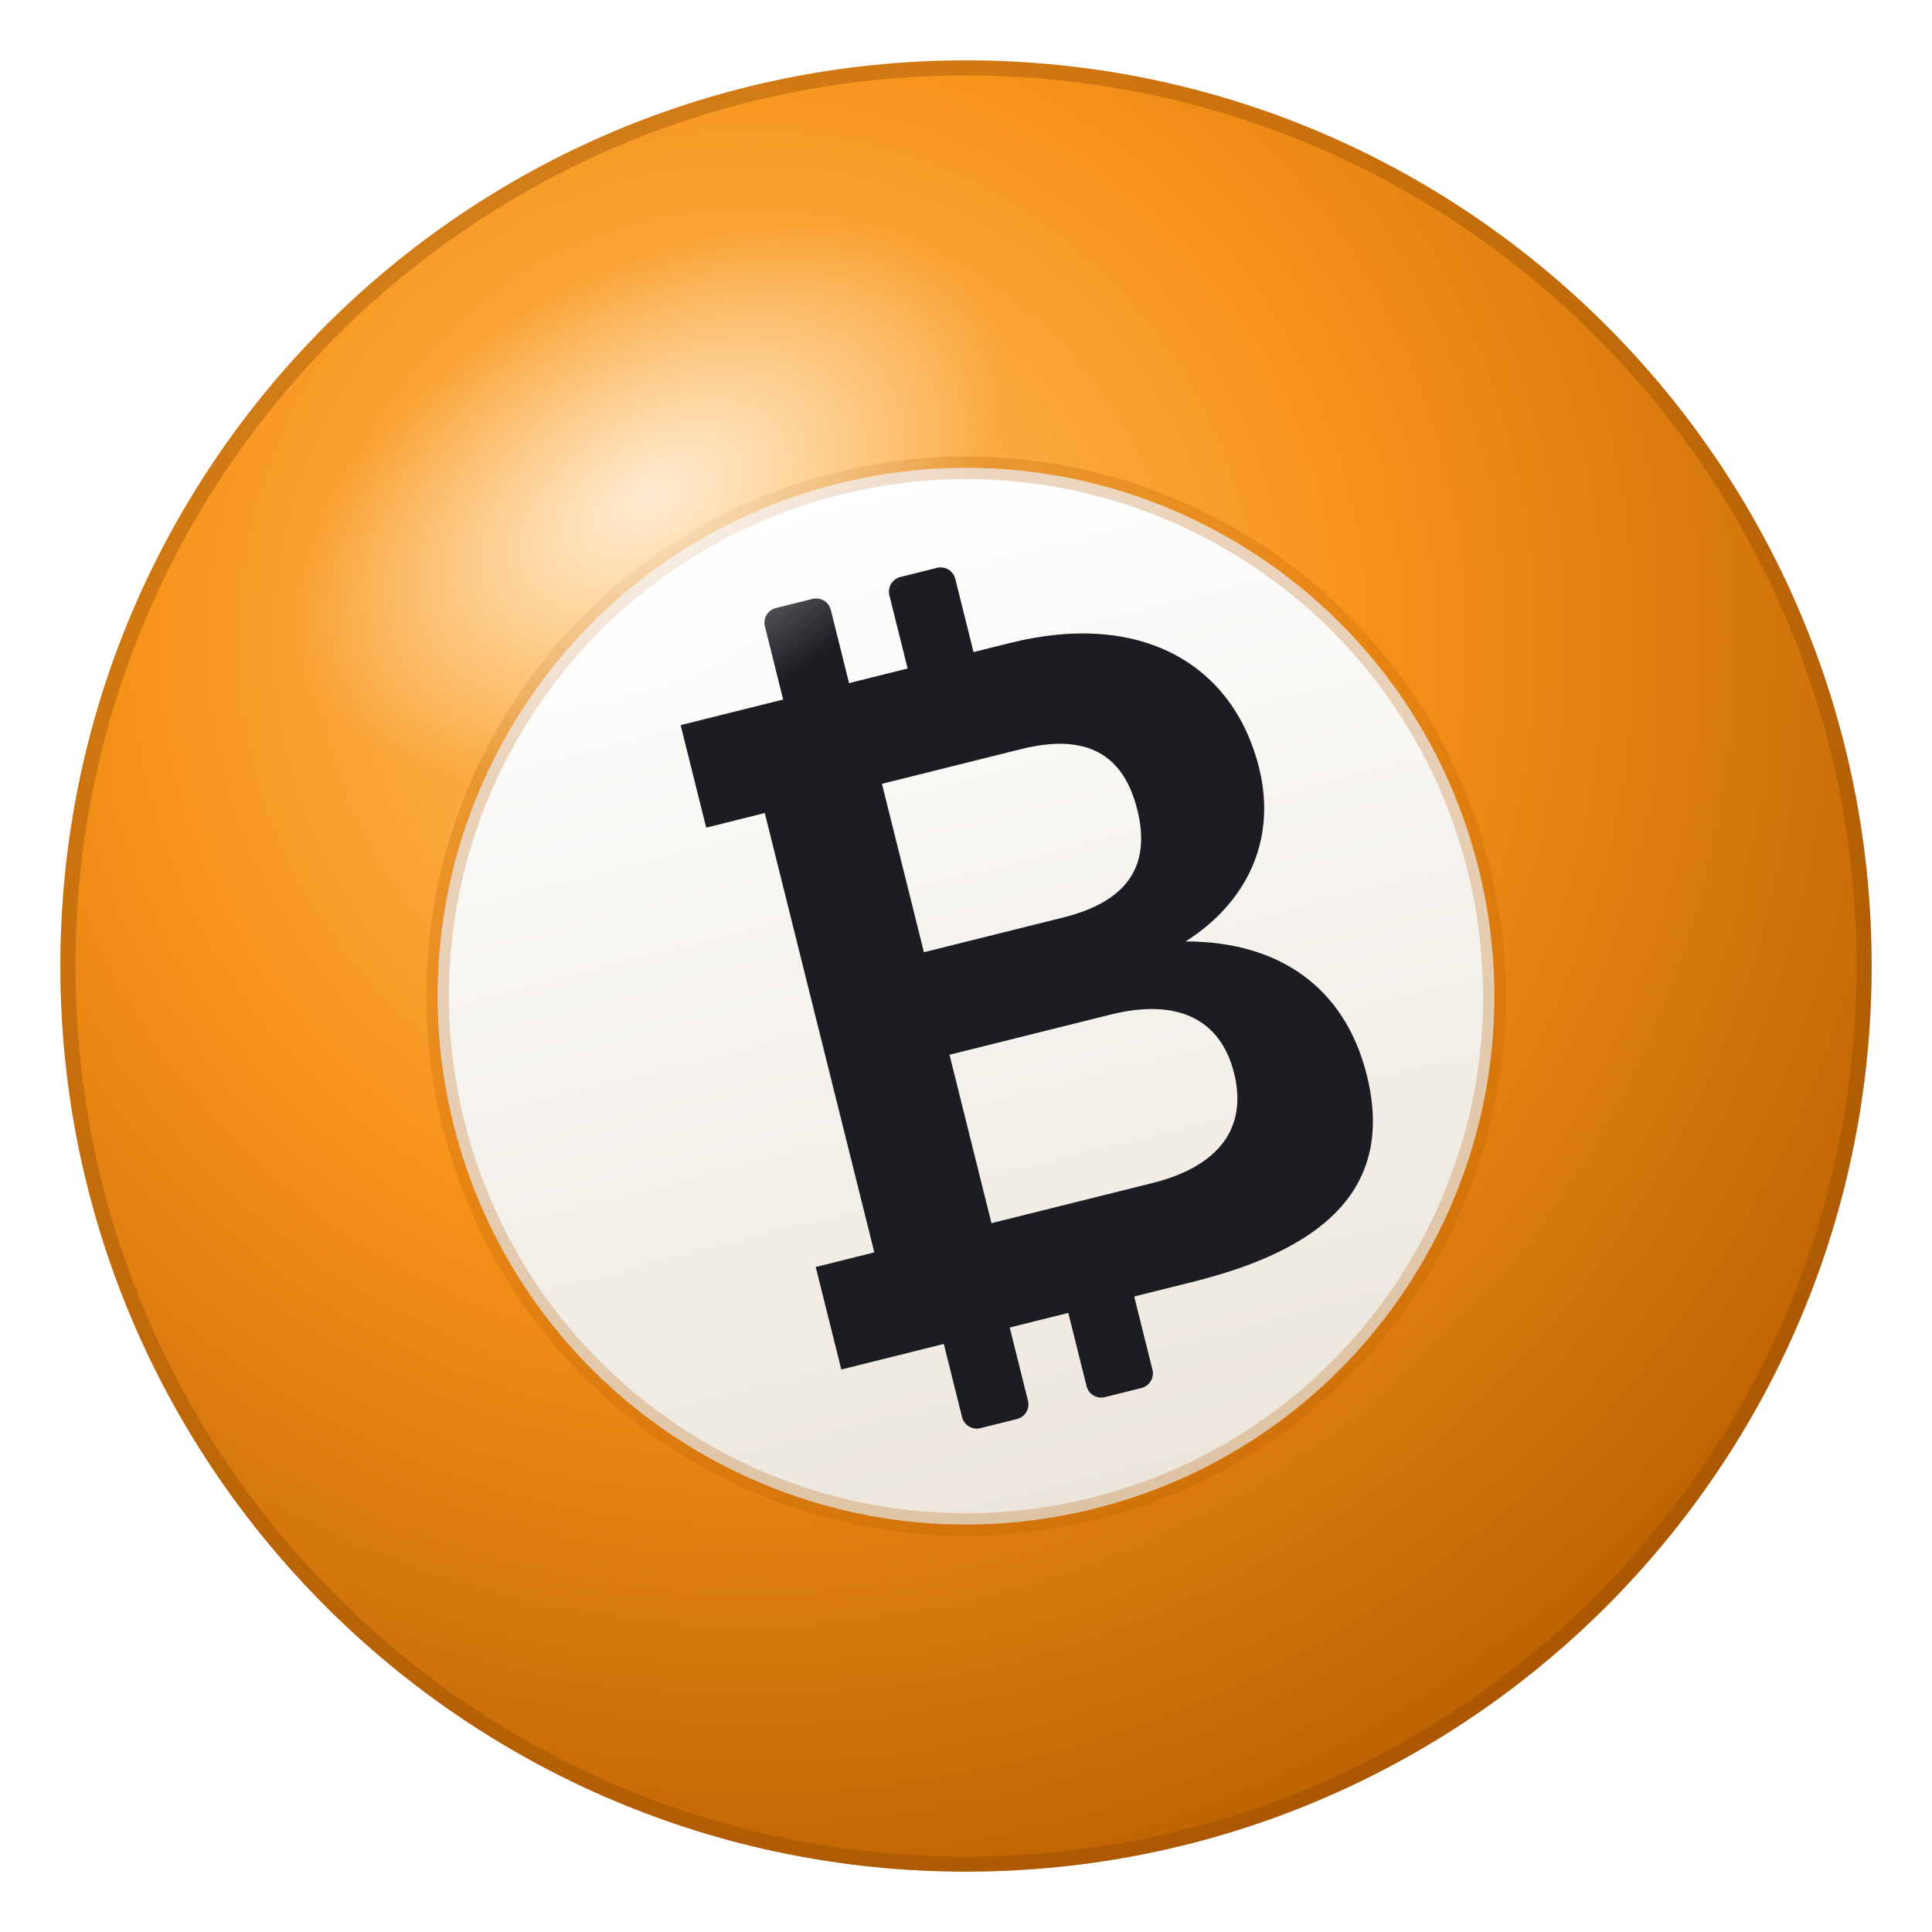
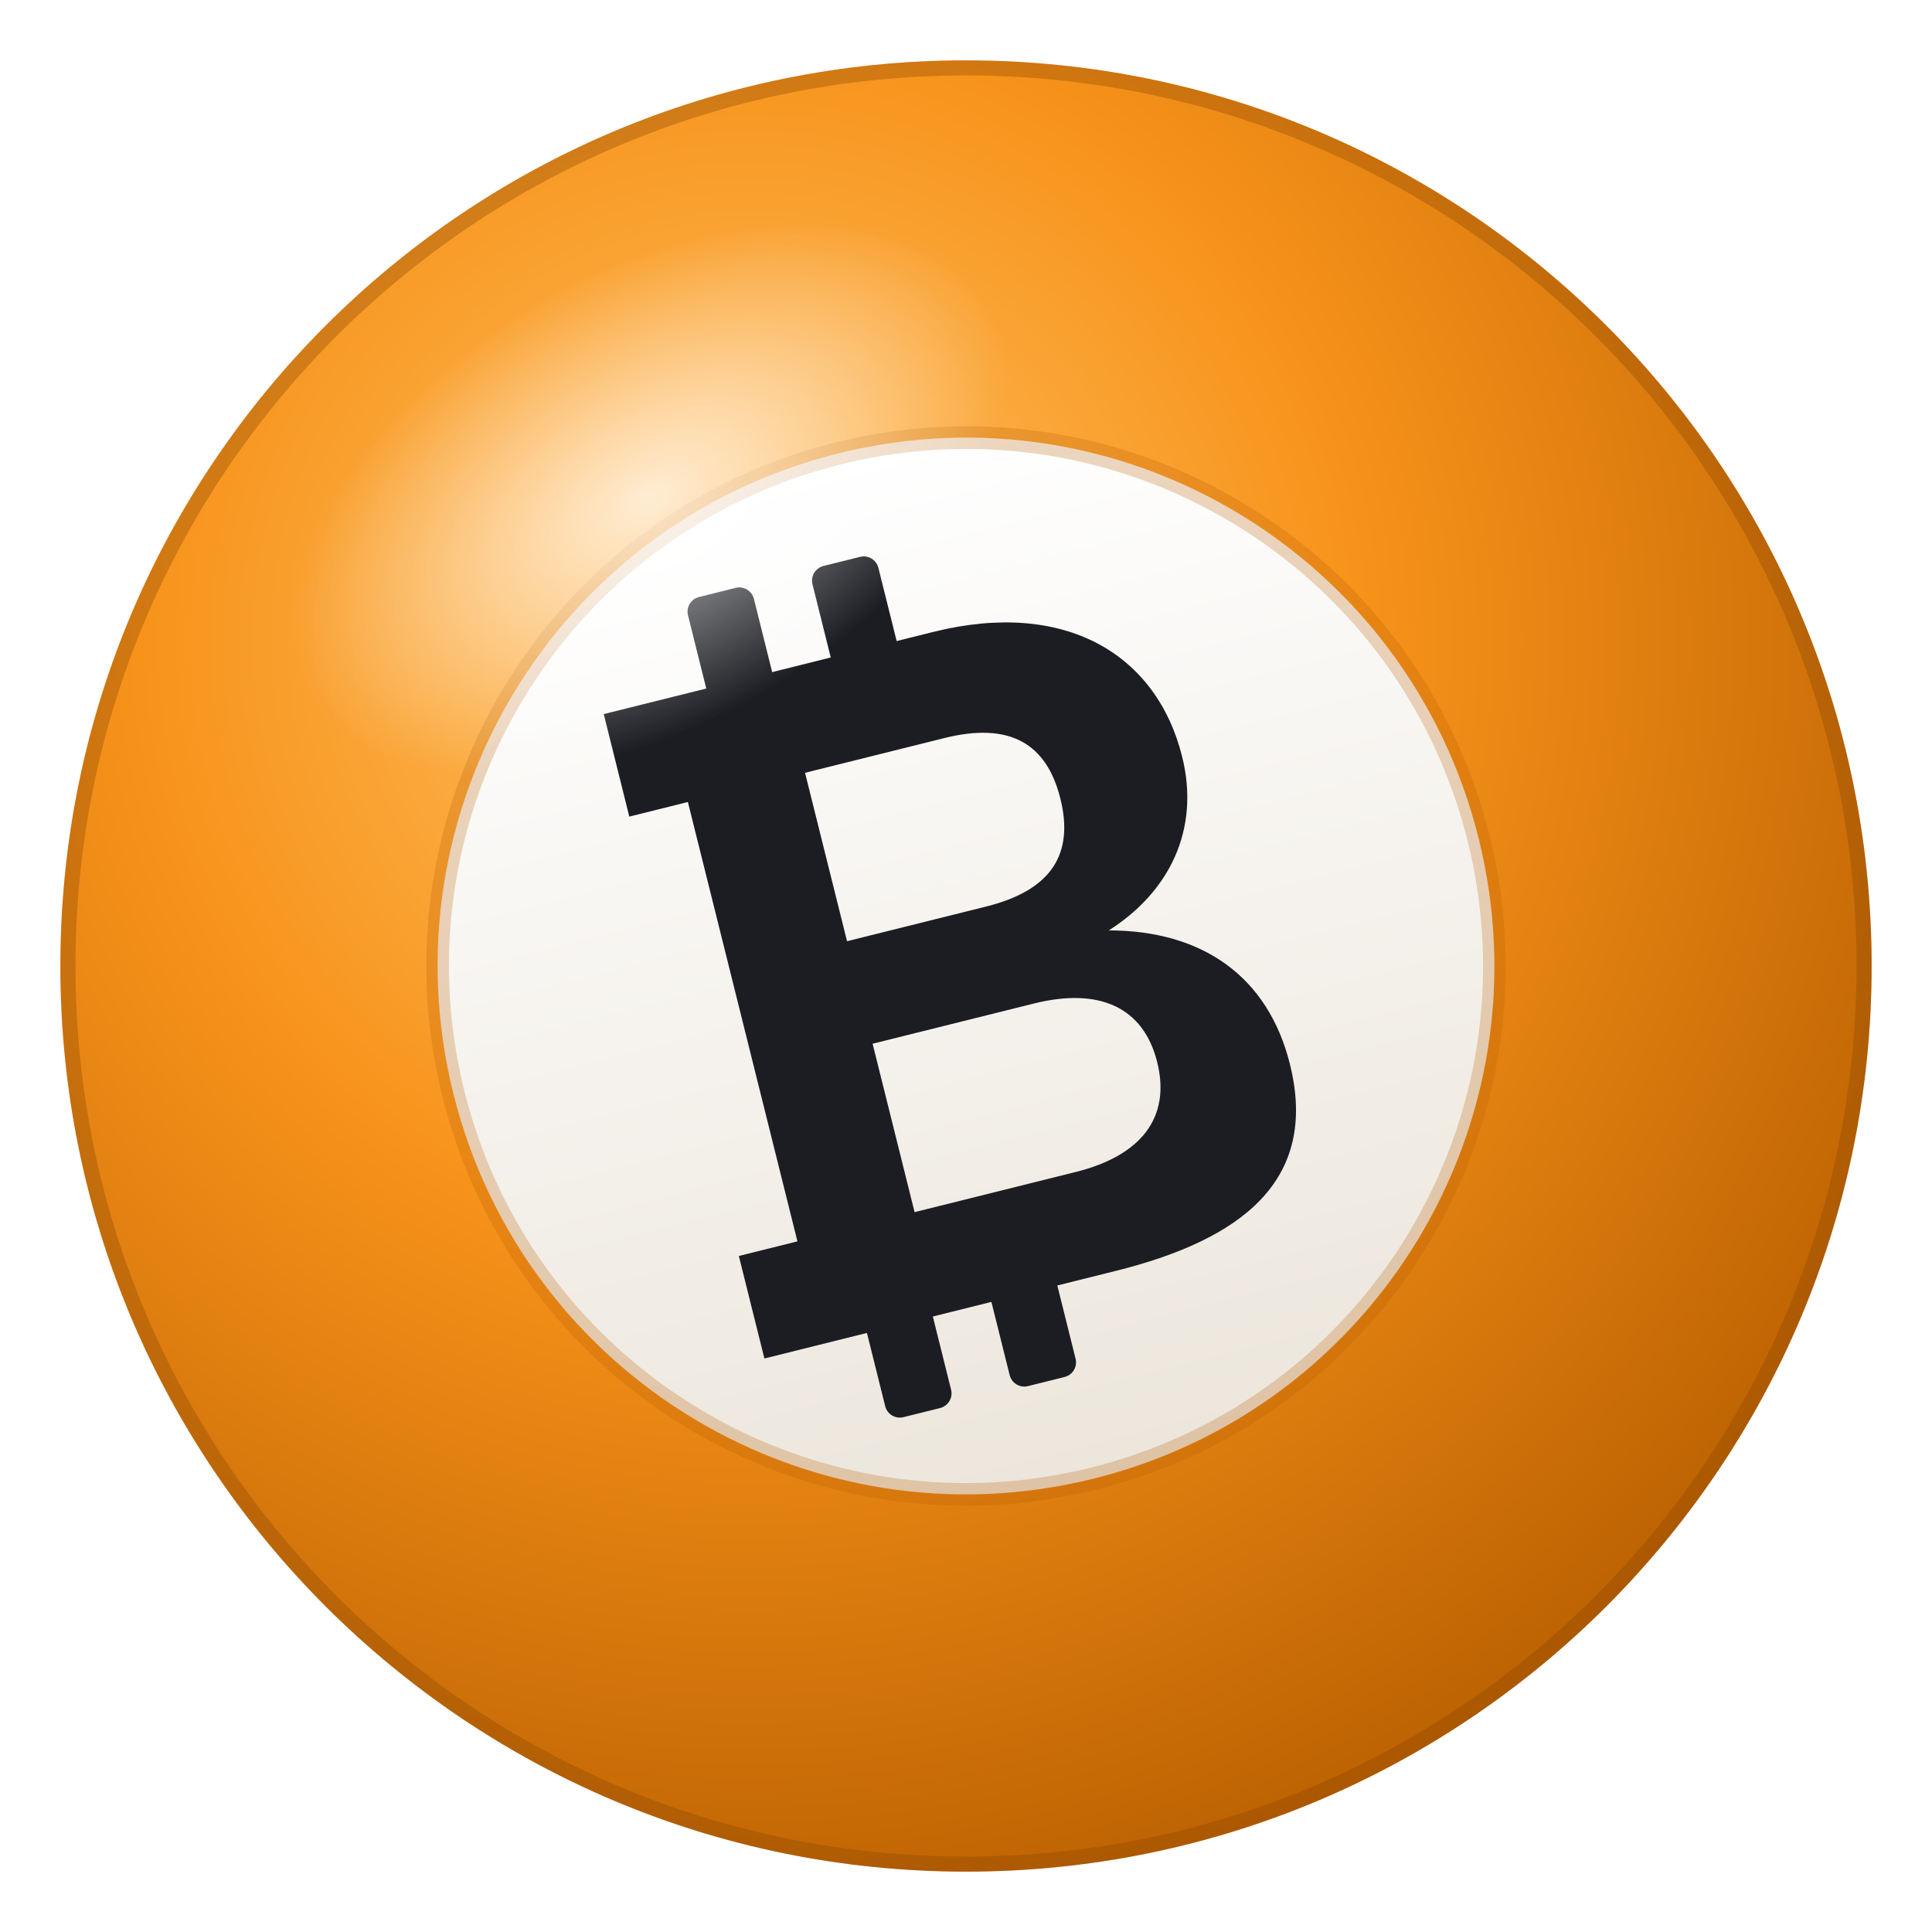
<svg xmlns="http://www.w3.org/2000/svg" viewBox="0 0 256 256" width="256" height="256">
  <defs>
    <radialGradient id="ball" cx="38%" cy="32%" r="75%">
      <stop offset="0%" stop-color="#FFC266" />
      <stop offset="45%" stop-color="#F7931A" />
      <stop offset="100%" stop-color="#B85E00" />
    </radialGradient>
    <radialGradient id="gloss" cx="50%" cy="50%" r="50%">
      <stop offset="0%" stop-color="#FFFFFF" stop-opacity="0.75" />
      <stop offset="100%" stop-color="#FFFFFF" stop-opacity="0" />
    </radialGradient>
    <linearGradient id="disc" x1="0" y1="0" x2="0" y2="1">
      <stop offset="0%" stop-color="#FFFFFF" />
      <stop offset="100%" stop-color="#ECE6DC" />
    </linearGradient>
  </defs>
  <circle cx="128" cy="128" r="120" fill="url(#ball)" />
  <circle cx="128" cy="128" r="119" fill="none" stroke="#8A4500" stroke-opacity="0.35" stroke-width="2" />
-   <g transform="rotate(-14 128 132)">
-     <circle cx="128" cy="132" r="70" fill="url(#disc)" />
-     <circle cx="128" cy="132" r="70" fill="none" stroke="#B85E00" stroke-opacity="0.25" stroke-width="3" />
-     <g fill="#1B1D22">
+   <g transform="rotate(-14 128 128)">
+     <circle cx="128" cy="128" r="70" fill="url(#disc)" />
+     <circle cx="128" cy="128" r="70" fill="none" stroke="#B85E00" stroke-opacity="0.25" stroke-width="3" />
+     <g fill="#1B1D22" transform="translate(-10.5 -4)">
      <rect x="114" y="76" width="9" height="16" rx="2" />
      <rect x="131" y="76" width="9" height="16" rx="2" />
      <rect x="114" y="172" width="9" height="16" rx="2" />
      <rect x="131" y="172" width="9" height="16" rx="2" />
      <path d="M100 88 H145 C163 88 173 98 173 112 C173 122 167 129 158 132                C170 135 177 143 177 155 C177 171 165 176 148 176 H100 V162 H108 V102 H100 Z                M124 102 V125 H143 C152 125 156 121 156 113.5 C156 106 152 102 143 102 Z                M124 139 V162 H146 C155 162 160 158 160 150.5 C160 143 155 139 146 139 Z" fill-rule="evenodd" />
    </g>
  </g>
  <ellipse cx="86" cy="66" rx="52" ry="30" transform="rotate(-30 86 66)" fill="url(#gloss)" />
</svg>
